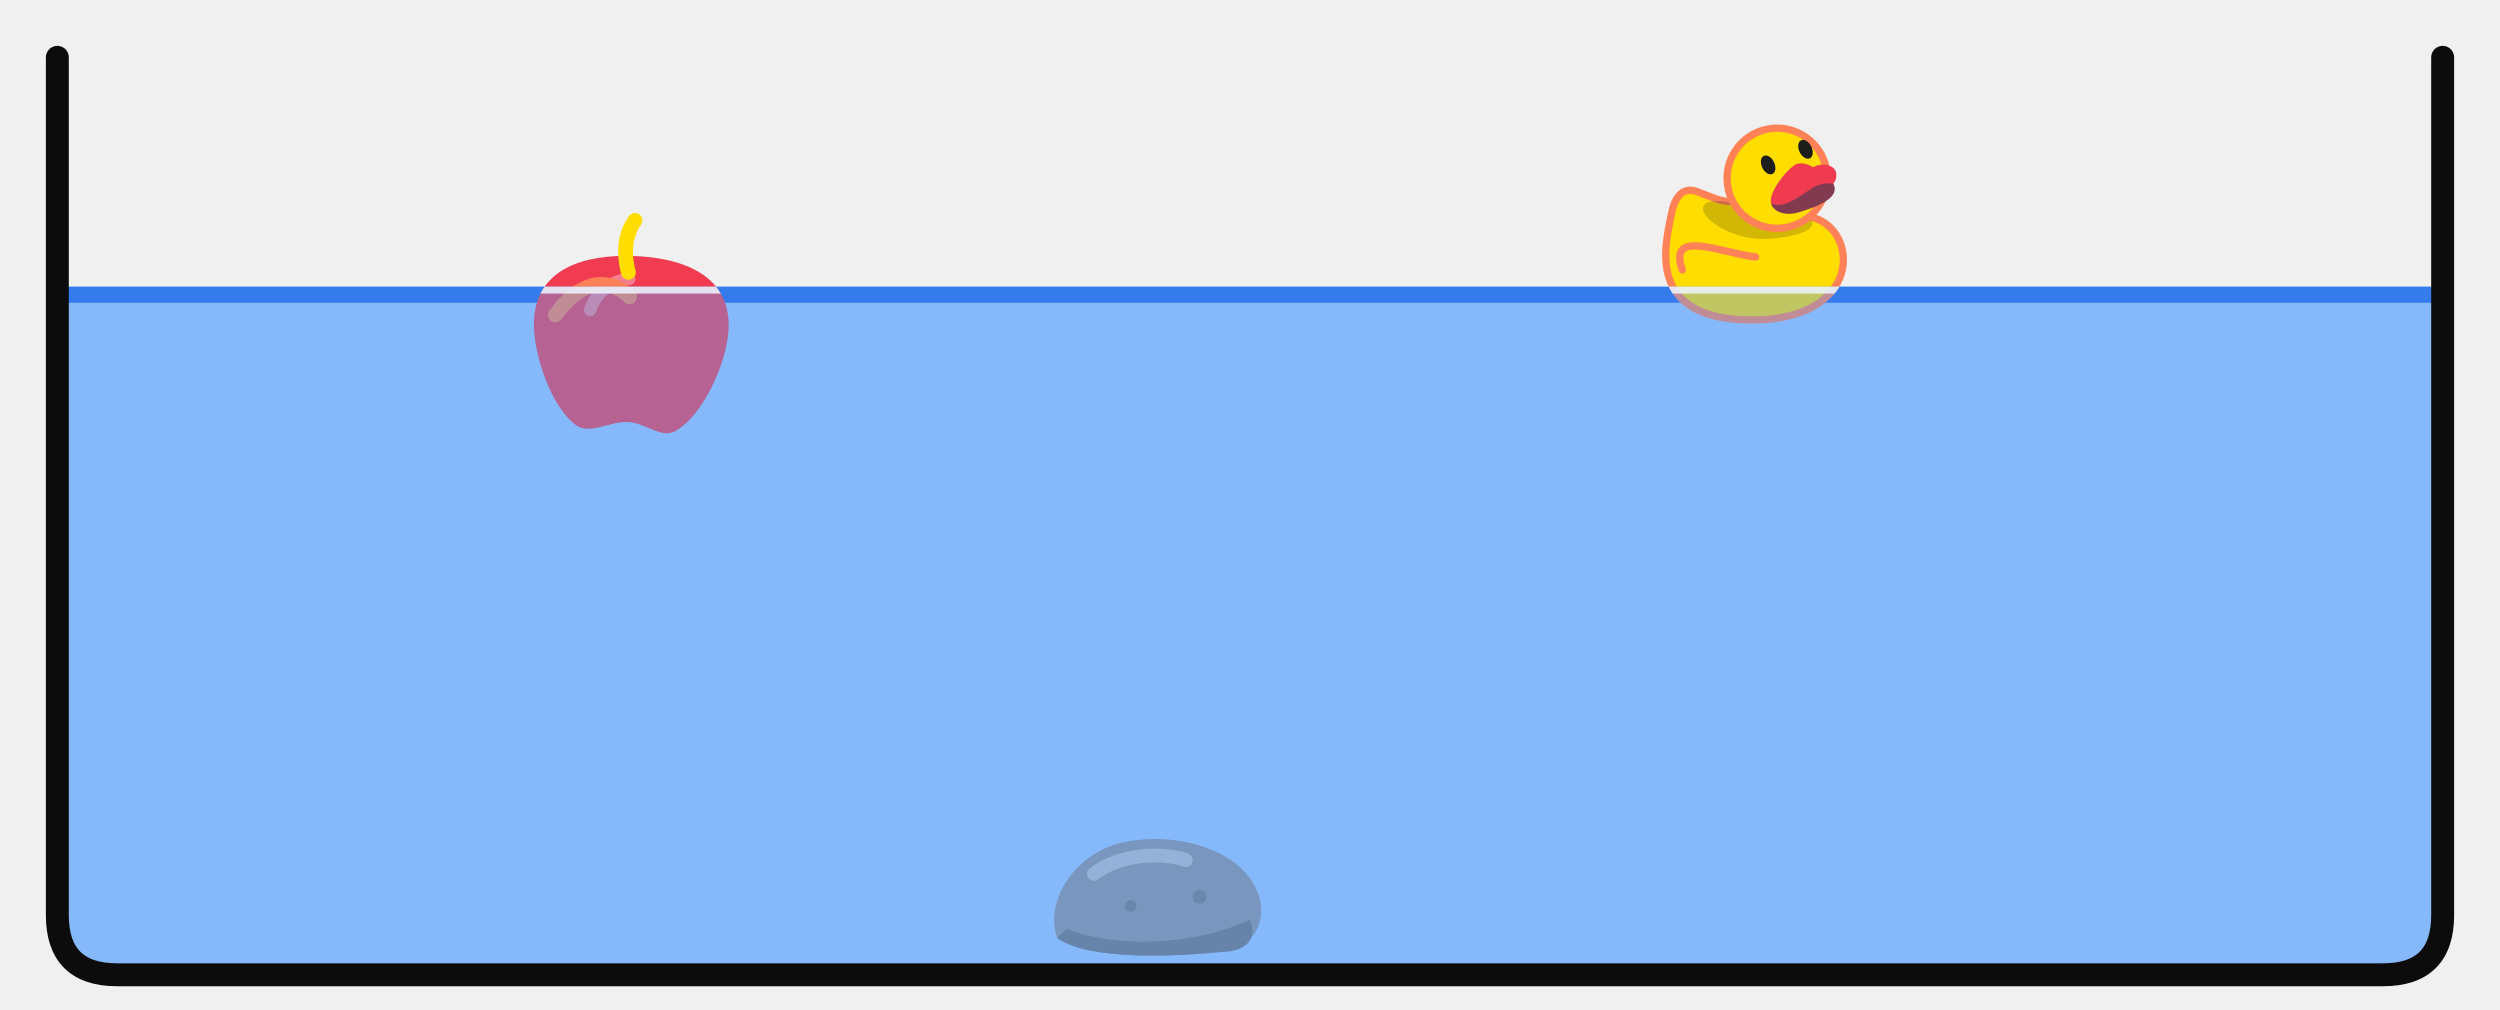
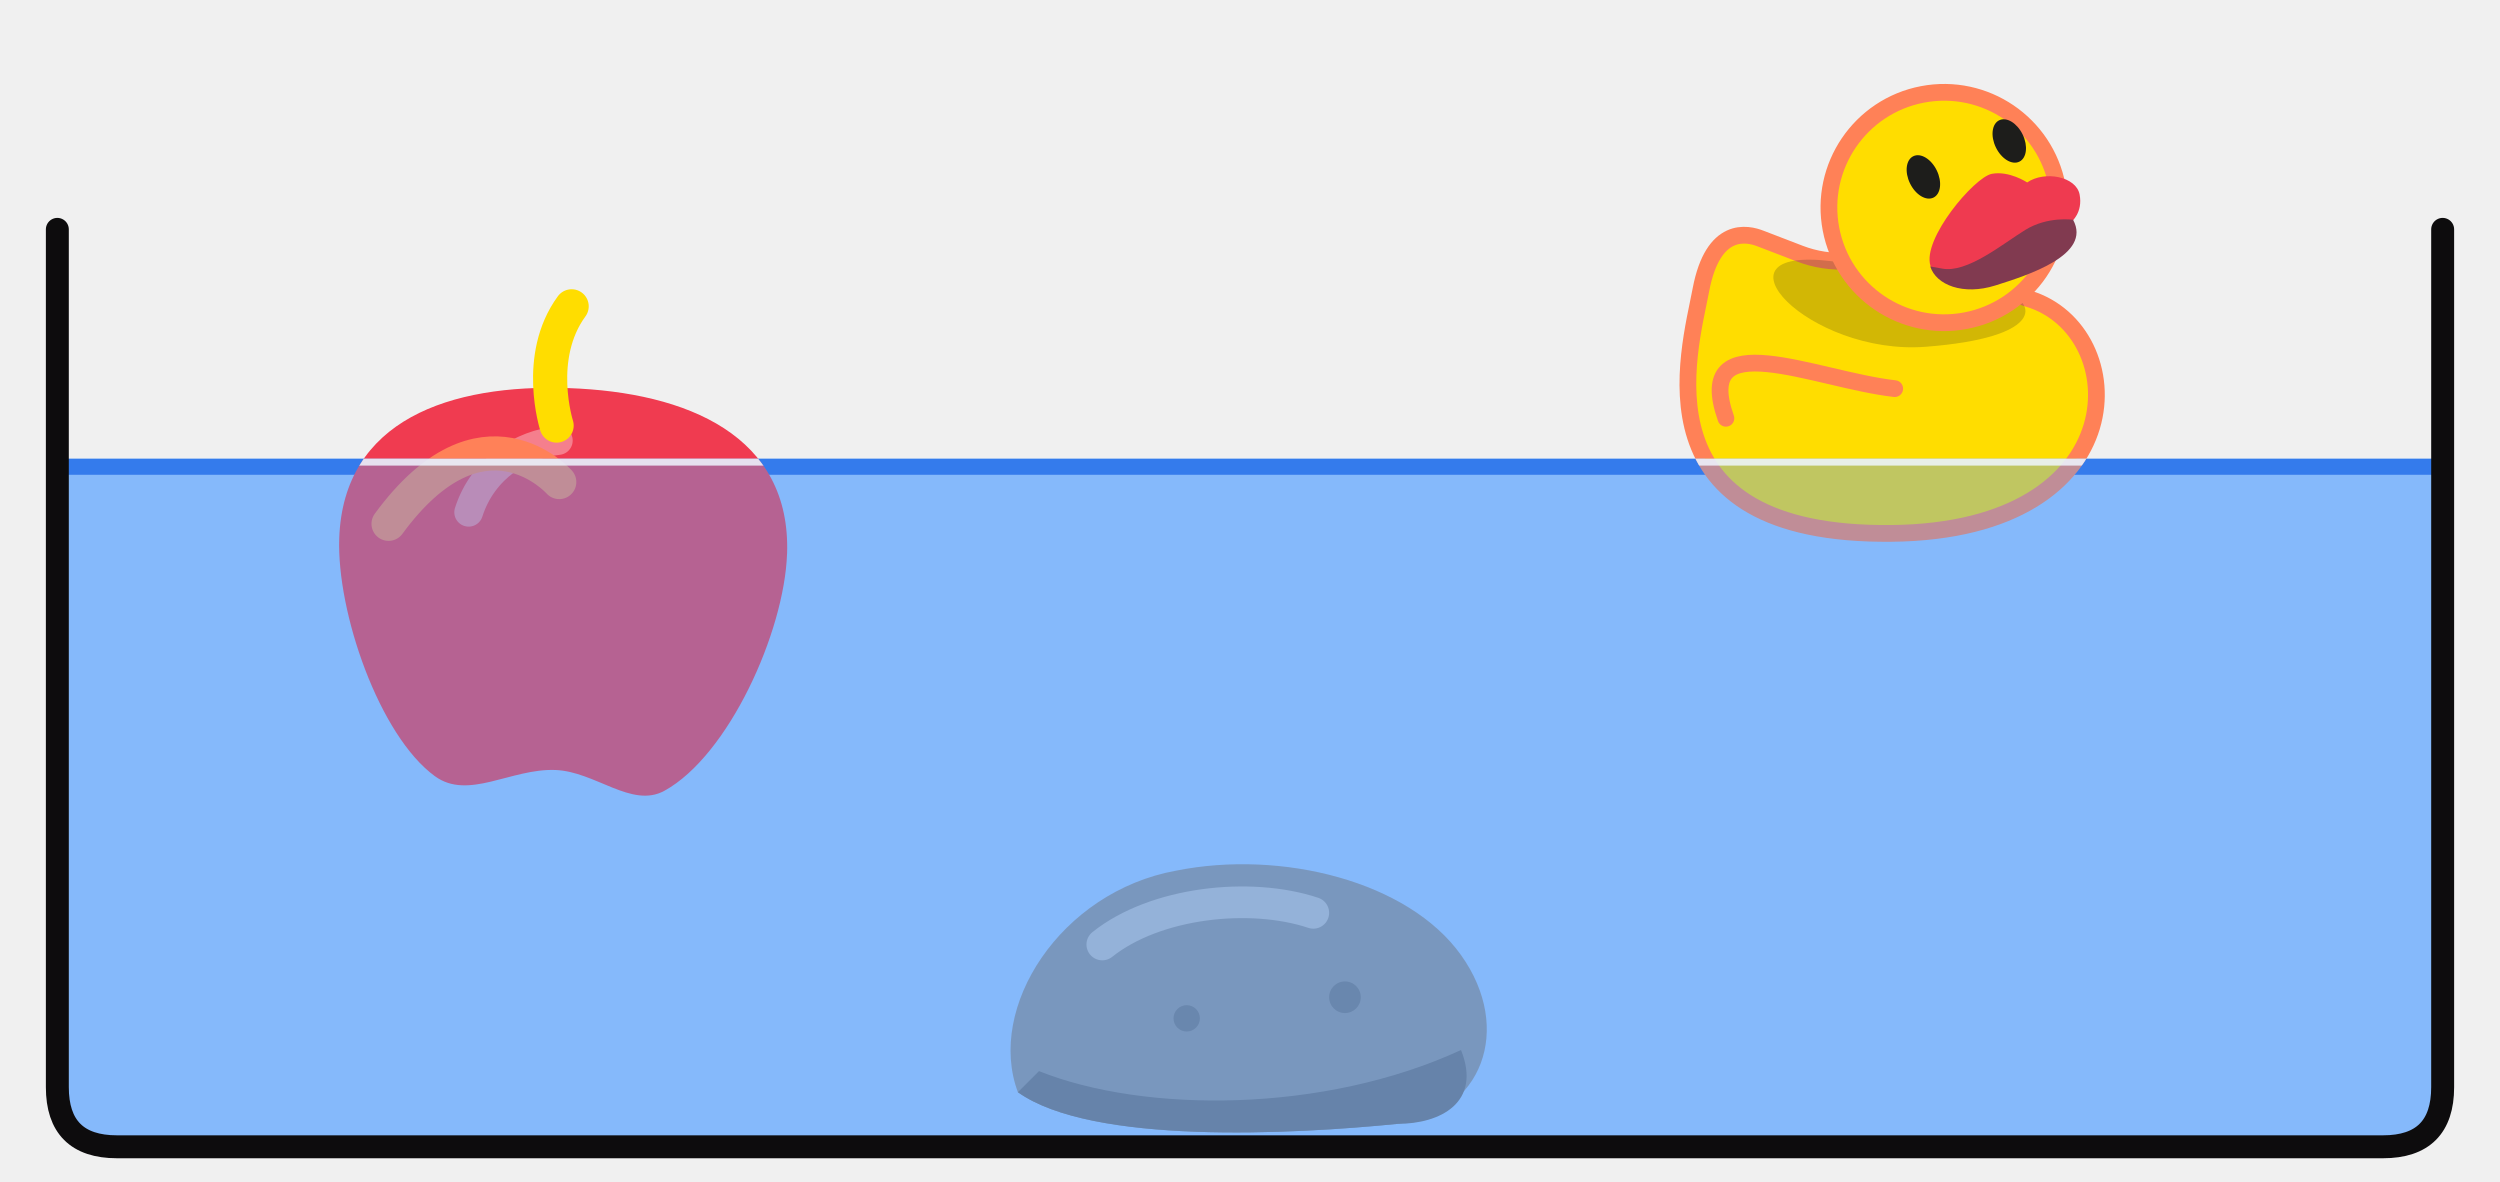
- <svg xmlns="http://www.w3.org/2000/svg" viewBox="55 265 1090 440" preserveAspectRatio="xMidYMid meet">
+ <svg xmlns="http://www.w3.org/2000/svg" viewBox="55 190 1090 515" preserveAspectRatio="xMidYMid meet">
  <defs>
    <filter id="uw-surface" color-interpolation-filters="sRGB">
      <feColorMatrix id="uwSurfaceMx" type="matrix" values="0.550 0 0 0 0.056  0 0.550 0 0 0.191  0 0 0.550 0 0.409  0 0 0 1 0" />
    </filter>
    <filter id="uw-front" color-interpolation-filters="sRGB">
      <feColorMatrix id="uwFrontMx" type="matrix" values="0.620 0 0 0 0.131  0 0.620 0 0 0.240  0 0 0.620 0 0.380  0 0 0 1 0" />
    </filter>
    <filter id="waterline" color-interpolation-filters="sRGB">
      <feFlood flood-color="#EEF6FF" />
      <feComposite in2="SourceAlpha" operator="in" />
    </filter>
    <clipPath id="ca-jablko" clipPathUnits="userSpaceOnUse">
-       <path d="M-51 -600H51V-62.18A51 0 0 0 1 -51 -62.18Z" />
+       <path d="M-106.9 -600H106.9V-143.00A106.9 0 0 0 1 -106.9 -143.00Z" />
    </clipPath>
    <clipPath id="cb-jablko" clipPathUnits="userSpaceOnUse">
-       <path d="M-51 -62.18A51 0 0 0 0 51 -62.18V600H-51Z" />
+       <path d="M-106.9 -143.00A106.9 0 0 0 0 106.9 -143.00V600H-106.9Z" />
    </clipPath>
    <clipPath id="cs-jablko" clipPathUnits="userSpaceOnUse">
-       <path d="M-51 -600H51V-62.18L-51 -62.18Z" />
+       <path d="M-106.9 -600H106.9V-143.00L-106.9 -143.00Z" />
    </clipPath>
    <clipPath id="cf-jablko" clipPathUnits="userSpaceOnUse">
-       <path d="M-51 -62.18L51 -62.18V600H-51Z" />
+       <path d="M-106.9 -143.00L106.9 -143.00V600H-106.9Z" />
    </clipPath>
    <clipPath id="cl-jablko" clipPathUnits="userSpaceOnUse">
-       <path d="M-51 -62.18A51 0 0 0 0 51 -62.18V-59.18A51 0 0 0 1 -51 -59.18Z" />
+       <path d="M-106.9 -143.00A106.9 0 0 0 0 106.9 -143.00V-140.00A106.9 0 0 0 1 -106.9 -140.00Z" />
    </clipPath>
    <clipPath id="ca-kamen" clipPathUnits="userSpaceOnUse">
-       <path d="M-55 -600H55V-290.00A55 0 0 0 1 -55 -290.00Z" />
+       <path d="M-116.1 -600H116.1V-290.00A116.1 0 0 0 1 -116.1 -290.00Z" />
    </clipPath>
    <clipPath id="cb-kamen" clipPathUnits="userSpaceOnUse">
-       <path d="M-55 -290.00A55 0 0 0 0 55 -290.00V600H-55Z" />
+       <path d="M-116.1 -290.00A116.1 0 0 0 0 116.1 -290.00V600H-116.1Z" />
    </clipPath>
    <clipPath id="cs-kamen" clipPathUnits="userSpaceOnUse">
-       <path d="M-55 -600H55V-290.00L40.00 -290.00L-55 -290.00Z" />
+       <path d="M-116.1 -600H116.1V-290.00L0.00 -290.00L-116.1 -290.00Z" />
    </clipPath>
    <clipPath id="cf-kamen" clipPathUnits="userSpaceOnUse">
-       <path d="M-55 -290.00L40.00 -290.00L55 -290.00V600H-55Z" />
+       <path d="M-116.1 -290.00L0.00 -290.00L116.1 -290.00V600H-116.1Z" />
    </clipPath>
    <clipPath id="cl-kamen" clipPathUnits="userSpaceOnUse">
-       <path d="M-55 -290.00A55 0 0 0 0 55 -290.00V-287.00A55 0 0 0 1 -55 -287.00Z" />
+       <path d="M-116.1 -290.00A116.1 0 0 0 0 116.1 -290.00V-287.00A116.1 0 0 0 1 -116.1 -287.00Z" />
    </clipPath>
    <clipPath id="ca-drevo" clipPathUnits="userSpaceOnUse">
      <path d="M-45 -600H45V1000.00A45 0 0 0 1 -45 1000.00Z" />
    </clipPath>
    <clipPath id="cb-drevo" clipPathUnits="userSpaceOnUse">
      <path d="M-45 1000.00A45 0 0 0 0 45 1000.00V600H-45Z" />
    </clipPath>
    <clipPath id="cs-drevo" clipPathUnits="userSpaceOnUse">
      <path d="M-45 -600H45V241.00L-45 241.00Z" />
    </clipPath>
    <clipPath id="cf-drevo" clipPathUnits="userSpaceOnUse">
      <path d="M-45 241.00L45 241.00V600H-45Z" />
    </clipPath>
    <clipPath id="cl-drevo" clipPathUnits="userSpaceOnUse">
      <path d="M-45 1000.00A45 0 0 0 0 45 1000.00V1003.00A45 0 0 0 1 -45 1003.00Z" />
    </clipPath>
    <clipPath id="ca-klic" clipPathUnits="userSpaceOnUse">
      <path d="M-52 -600H52V1000.00A52 0 0 0 1 -52 1000.00Z" />
    </clipPath>
    <clipPath id="cb-klic" clipPathUnits="userSpaceOnUse">
      <path d="M-52 1000.00A52 0 0 0 0 52 1000.00V600H-52Z" />
    </clipPath>
    <clipPath id="cs-klic" clipPathUnits="userSpaceOnUse">
      <path d="M-52 -600H52V241.00L-52 241.00Z" />
    </clipPath>
    <clipPath id="cf-klic" clipPathUnits="userSpaceOnUse">
      <path d="M-52 241.00L52 241.00V600H-52Z" />
    </clipPath>
    <clipPath id="cl-klic" clipPathUnits="userSpaceOnUse">
      <path d="M-52 1000.00A52 0 0 0 0 52 1000.00V1003.00A52 0 0 0 1 -52 1003.00Z" />
    </clipPath>
    <clipPath id="ca-led" clipPathUnits="userSpaceOnUse">
      <path d="M-35 -600H35V1000.00A35 0 0 0 1 -35 1000.00Z" />
    </clipPath>
    <clipPath id="cb-led" clipPathUnits="userSpaceOnUse">
      <path d="M-35 1000.00A35 0 0 0 0 35 1000.00V600H-35Z" />
    </clipPath>
    <clipPath id="cs-led" clipPathUnits="userSpaceOnUse">
      <path d="M-35 -600H35V241.00L0.00 241.00L-35 241.00Z" />
    </clipPath>
    <clipPath id="cf-led" clipPathUnits="userSpaceOnUse">
      <path d="M-35 241.00L0.00 241.00L35 241.00V600H-35Z" />
    </clipPath>
    <clipPath id="cl-led" clipPathUnits="userSpaceOnUse">
      <path d="M-35 1000.00A35 0 0 0 0 35 1000.00V1003.00A35 0 0 0 1 -35 1003.00Z" />
    </clipPath>
    <clipPath id="ca-vejce" clipPathUnits="userSpaceOnUse">
      <path d="M-41 -600H41V1000.00A41 0 0 0 1 -41 1000.00Z" />
    </clipPath>
    <clipPath id="cb-vejce" clipPathUnits="userSpaceOnUse">
      <path d="M-41 1000.00A41 0 0 0 0 41 1000.00V600H-41Z" />
    </clipPath>
    <clipPath id="cs-vejce" clipPathUnits="userSpaceOnUse">
      <path d="M-41 -600H41V241.00L-41 241.00Z" />
    </clipPath>
    <clipPath id="cf-vejce" clipPathUnits="userSpaceOnUse">
      <path d="M-41 241.00L41 241.00V600H-41Z" />
    </clipPath>
    <clipPath id="cl-vejce" clipPathUnits="userSpaceOnUse">
      <path d="M-41 1000.00A41 0 0 0 0 41 1000.00V1003.00A41 0 0 0 1 -41 1003.00Z" />
    </clipPath>
    <clipPath id="ca-korek" clipPathUnits="userSpaceOnUse">
      <path d="M-27 -600H27V1000.00A27 0 0 0 1 -27 1000.00Z" />
    </clipPath>
    <clipPath id="cb-korek" clipPathUnits="userSpaceOnUse">
      <path d="M-27 1000.00A27 0 0 0 0 27 1000.00V600H-27Z" />
    </clipPath>
    <clipPath id="cs-korek" clipPathUnits="userSpaceOnUse">
      <path d="M-27 -600H27V241.00L-27 241.00Z" />
    </clipPath>
    <clipPath id="cf-korek" clipPathUnits="userSpaceOnUse">
      <path d="M-27 241.00L27 241.00V600H-27Z" />
    </clipPath>
    <clipPath id="cl-korek" clipPathUnits="userSpaceOnUse">
      <path d="M-27 1000.00A27 0 0 0 0 27 1000.00V1003.00A27 0 0 0 1 -27 1003.00Z" />
    </clipPath>
    <clipPath id="ca-kachna" clipPathUnits="userSpaceOnUse">
-       <path d="M-49 -600H49V-16.04A49 0 0 0 1 -49 -16.04Z" />
+       <path d="M-102.3 -600H102.3V-36.15A102.3 0 0 0 1 -102.3 -36.15Z" />
    </clipPath>
    <clipPath id="cb-kachna" clipPathUnits="userSpaceOnUse">
-       <path d="M-49 -16.04A49 0 0 0 0 49 -16.04V600H-49Z" />
+       <path d="M-102.3 -36.15A102.3 0 0 0 0 102.3 -36.15V600H-102.3Z" />
    </clipPath>
    <clipPath id="cs-kachna" clipPathUnits="userSpaceOnUse">
-       <path d="M-49 -600H49V-16.04L-49 -16.04Z" />
+       <path d="M-102.3 -600H102.3V-36.15L-102.3 -36.15Z" />
    </clipPath>
    <clipPath id="cf-kachna" clipPathUnits="userSpaceOnUse">
-       <path d="M-49 -16.04L49 -16.04V600H-49Z" />
+       <path d="M-102.3 -36.15L102.3 -36.15V600H-102.3Z" />
    </clipPath>
    <clipPath id="cl-kachna" clipPathUnits="userSpaceOnUse">
-       <path d="M-49 -16.04A49 0 0 0 0 49 -16.04V-13.04A49 0 0 0 1 -49 -13.04Z" />
+       <path d="M-102.3 -36.15A102.3 0 0 0 0 102.3 -36.15V-33.15A102.3 0 0 0 1 -102.3 -33.15Z" />
    </clipPath>
    <clipPath id="ca-neznamy" clipPathUnits="userSpaceOnUse">
      <path d="M-41.335 -600H41.335V1000.00A41.335 0 0 0 1 -41.335 1000.00Z" />
    </clipPath>
    <clipPath id="cb-neznamy" clipPathUnits="userSpaceOnUse">
      <path d="M-41.335 1000.00A41.335 0 0 0 0 41.335 1000.00V600H-41.335Z" />
    </clipPath>
    <clipPath id="cs-neznamy" clipPathUnits="userSpaceOnUse">
      <path d="M-41.335 -600H41.335V241.00L-41.335 241.00Z" />
    </clipPath>
    <clipPath id="cf-neznamy" clipPathUnits="userSpaceOnUse">
      <path d="M-41.335 241.00L41.335 241.00V600H-41.335Z" />
    </clipPath>
    <clipPath id="cl-neznamy" clipPathUnits="userSpaceOnUse">
      <path d="M-41.335 1000.00A41.335 0 0 0 0 41.335 1000.00V1003.00A41.335 0 0 0 1 -41.335 1003.00Z" />
    </clipPath>
    <clipPath id="cardClip">
-       <rect x="55" y="265" width="1090" height="440" />
+       <rect x="55" y="190" width="1090" height="515" />
    </clipPath>
  </defs>
  <g clip-path="url(#cardClip)">
    <g>
      <path d="M80 390H1120V664Q1120 690 1094 690H106Q80 690 80 664Z" class="liq-volume" fill="#58A1FF" fill-opacity="0.7" />
      <rect x="80" y="390" width="1040" height="7" class="liq-surface" fill="#206CE8" fill-opacity="0.8" />
      <path class="liq-edge" d="" fill="none" stroke="#163C78" />
-       <g id="densityLabel" font-size="26" fill="#334155" text-anchor="middle">
-         <line x1="731.024" x2="761.024" y1="260" y2="260" stroke="#334155" stroke-width="1.6" />
-       </g>
    </g>
    <g />
    <g>
-       <g class="item" data-id="jablko" transform="translate(330.00 452.18)">
+       <g class="item" data-id="jablko" transform="translate(300.00 533.00)">
        <rect fill="transparent" x="-51" y="-106" width="102" height="112" />
        <g clip-path="url(#ca-jablko)">
-           <g transform="scale(0.34) translate(-162 -893)">
-             <path d="M287.513 763.265C285.959 806.925 254.846 875.634 219.161 895.266C200.876 905.333 180.631 884.469 158.241 883.681C133.472 882.803 109.802 900.73 91.18 887.146C60.13 864.524 36.367 795.671 37.844 754.415C40.186 688.365 99.765 668.432 165.815 670.774C231.866 673.116 289.874 697.221 287.532 763.271L287.513 763.265Z" fill="#F03B50" />
-             <path d="M110 740C118 715 140 702 160 700" stroke="#ffffff" stroke-opacity="0.35" stroke-width="16" stroke-linecap="round" fill="none" />
-             <path d="M159.037 691.648C159.037 691.648 146.76 653.386 167.418 625.172" stroke="#FFDD00" stroke-width="19.048" stroke-miterlimit="10" stroke-linecap="round" fill="none" />
-             <path d="M160.502 723.142C160.502 723.142 117.807 674.819 65.345 746.423" stroke="#FF8158" stroke-width="19.048" stroke-miterlimit="10" stroke-linecap="round" fill="none" />
-           </g>
-         </g>
-         <g clip-path="url(#cb-jablko)">
-           <g clip-path="url(#cs-jablko)" filter="url(#uw-surface)">
+           <g transform="scale(2.3)">
            <g transform="scale(0.34) translate(-162 -893)">
              <path d="M287.513 763.265C285.959 806.925 254.846 875.634 219.161 895.266C200.876 905.333 180.631 884.469 158.241 883.681C133.472 882.803 109.802 900.73 91.18 887.146C60.13 864.524 36.367 795.671 37.844 754.415C40.186 688.365 99.765 668.432 165.815 670.774C231.866 673.116 289.874 697.221 287.532 763.271L287.513 763.265Z" fill="#F03B50" />
              <path d="M110 740C118 715 140 702 160 700" stroke="#ffffff" stroke-opacity="0.35" stroke-width="16" stroke-linecap="round" fill="none" />
              <path d="M159.037 691.648C159.037 691.648 146.76 653.386 167.418 625.172" stroke="#FFDD00" stroke-width="19.048" stroke-miterlimit="10" stroke-linecap="round" fill="none" />
              <path d="M160.502 723.142C160.502 723.142 117.807 674.819 65.345 746.423" stroke="#FF8158" stroke-width="19.048" stroke-miterlimit="10" stroke-linecap="round" fill="none" />
            </g>
          </g>
+         </g>
+         <g clip-path="url(#cb-jablko)">
+           <g clip-path="url(#cs-jablko)" filter="url(#uw-surface)">
+             <g transform="scale(2.3)">
+               <g transform="scale(0.34) translate(-162 -893)">
+                 <path d="M287.513 763.265C285.959 806.925 254.846 875.634 219.161 895.266C200.876 905.333 180.631 884.469 158.241 883.681C133.472 882.803 109.802 900.73 91.18 887.146C60.13 864.524 36.367 795.671 37.844 754.415C40.186 688.365 99.765 668.432 165.815 670.774C231.866 673.116 289.874 697.221 287.532 763.271L287.513 763.265Z" fill="#F03B50" />
+                 <path d="M110 740C118 715 140 702 160 700" stroke="#ffffff" stroke-opacity="0.35" stroke-width="16" stroke-linecap="round" fill="none" />
+                 <path d="M159.037 691.648C159.037 691.648 146.76 653.386 167.418 625.172" stroke="#FFDD00" stroke-width="19.048" stroke-miterlimit="10" stroke-linecap="round" fill="none" />
+                 <path d="M160.502 723.142C160.502 723.142 117.807 674.819 65.345 746.423" stroke="#FF8158" stroke-width="19.048" stroke-miterlimit="10" stroke-linecap="round" fill="none" />
+               </g>
+             </g>
+           </g>
          <g clip-path="url(#cf-jablko)" filter="url(#uw-front)">
+             <g transform="scale(2.3)">
+               <g transform="scale(0.34) translate(-162 -893)">
+                 <path d="M287.513 763.265C285.959 806.925 254.846 875.634 219.161 895.266C200.876 905.333 180.631 884.469 158.241 883.681C133.472 882.803 109.802 900.73 91.18 887.146C60.13 864.524 36.367 795.671 37.844 754.415C40.186 688.365 99.765 668.432 165.815 670.774C231.866 673.116 289.874 697.221 287.532 763.271L287.513 763.265Z" fill="#F03B50" />
+                 <path d="M110 740C118 715 140 702 160 700" stroke="#ffffff" stroke-opacity="0.35" stroke-width="16" stroke-linecap="round" fill="none" />
+                 <path d="M159.037 691.648C159.037 691.648 146.76 653.386 167.418 625.172" stroke="#FFDD00" stroke-width="19.048" stroke-miterlimit="10" stroke-linecap="round" fill="none" />
+                 <path d="M160.502 723.142C160.502 723.142 117.807 674.819 65.345 746.423" stroke="#FF8158" stroke-width="19.048" stroke-miterlimit="10" stroke-linecap="round" fill="none" />
+               </g>
+             </g>
+           </g>
+         </g>
+         <g clip-path="url(#cl-jablko)" filter="url(#waterline)" opacity="0.85">
+           <g transform="scale(2.3)">
            <g transform="scale(0.34) translate(-162 -893)">
              <path d="M287.513 763.265C285.959 806.925 254.846 875.634 219.161 895.266C200.876 905.333 180.631 884.469 158.241 883.681C133.472 882.803 109.802 900.73 91.18 887.146C60.13 864.524 36.367 795.671 37.844 754.415C40.186 688.365 99.765 668.432 165.815 670.774C231.866 673.116 289.874 697.221 287.532 763.271L287.513 763.265Z" fill="#F03B50" />
              <path d="M110 740C118 715 140 702 160 700" stroke="#ffffff" stroke-opacity="0.35" stroke-width="16" stroke-linecap="round" fill="none" />
              <path d="M159.037 691.648C159.037 691.648 146.76 653.386 167.418 625.172" stroke="#FFDD00" stroke-width="19.048" stroke-miterlimit="10" stroke-linecap="round" fill="none" />
              <path d="M160.502 723.142C160.502 723.142 117.807 674.819 65.345 746.423" stroke="#FF8158" stroke-width="19.048" stroke-miterlimit="10" stroke-linecap="round" fill="none" />
            </g>
          </g>
        </g>
-         <g clip-path="url(#cl-jablko)" filter="url(#waterline)" opacity="0.85">
-           <g transform="scale(0.34) translate(-162 -893)">
-             <path d="M287.513 763.265C285.959 806.925 254.846 875.634 219.161 895.266C200.876 905.333 180.631 884.469 158.241 883.681C133.472 882.803 109.802 900.73 91.18 887.146C60.13 864.524 36.367 795.671 37.844 754.415C40.186 688.365 99.765 668.432 165.815 670.774C231.866 673.116 289.874 697.221 287.532 763.271L287.513 763.265Z" fill="#F03B50" />
-             <path d="M110 740C118 715 140 702 160 700" stroke="#ffffff" stroke-opacity="0.35" stroke-width="16" stroke-linecap="round" fill="none" />
-             <path d="M159.037 691.648C159.037 691.648 146.76 653.386 167.418 625.172" stroke="#FFDD00" stroke-width="19.048" stroke-miterlimit="10" stroke-linecap="round" fill="none" />
-             <path d="M160.502 723.142C160.502 723.142 117.807 674.819 65.345 746.423" stroke="#FF8158" stroke-width="19.048" stroke-miterlimit="10" stroke-linecap="round" fill="none" />
-           </g>
-         </g>
      </g>
-       <g class="item" data-id="kamen" transform="translate(560.00 680.00)">
+       <g class="item" data-id="kamen" transform="translate(600.00 680.00)">
        <rect fill="transparent" x="-55" y="-80" width="110" height="86" />
        <g clip-path="url(#ca-kamen)">
-           <path d="M-44 -6C-50 -22 -36 -44 -14 -48C6 -52 30 -46 40 -32C50 -18 44 -2 28 0C8 2 -30 4 -44 -6Z" fill="#8E9196" />
-           <path d="M-40 -10C-20 -2 14 -2 40 -14C44 -4 36 0 28 0C8 2 -30 4 -44 -6Z" fill="#6E7176" />
-           <path d="M-28 -34C-18 -42 0 -44 12 -40" stroke="#B9BCC1" stroke-width="6" stroke-linecap="round" fill="none" />
-           <circle cx="18" cy="-24" r="3" fill="#74777C" />
-           <circle cx="-12" cy="-20" r="2.5" fill="#74777C" />
-         </g>
-         <g clip-path="url(#cb-kamen)">
-           <g clip-path="url(#cs-kamen)" filter="url(#uw-surface)">
+           <g transform="scale(2.3)">
            <path d="M-44 -6C-50 -22 -36 -44 -14 -48C6 -52 30 -46 40 -32C50 -18 44 -2 28 0C8 2 -30 4 -44 -6Z" fill="#8E9196" />
            <path d="M-40 -10C-20 -2 14 -2 40 -14C44 -4 36 0 28 0C8 2 -30 4 -44 -6Z" fill="#6E7176" />
            <path d="M-28 -34C-18 -42 0 -44 12 -40" stroke="#B9BCC1" stroke-width="6" stroke-linecap="round" fill="none" />
            <circle cx="18" cy="-24" r="3" fill="#74777C" />
            <circle cx="-12" cy="-20" r="2.5" fill="#74777C" />
          </g>
+         </g>
+         <g clip-path="url(#cb-kamen)">
+           <g clip-path="url(#cs-kamen)" filter="url(#uw-surface)">
+             <g transform="scale(2.3)">
+               <path d="M-44 -6C-50 -22 -36 -44 -14 -48C6 -52 30 -46 40 -32C50 -18 44 -2 28 0C8 2 -30 4 -44 -6Z" fill="#8E9196" />
+               <path d="M-40 -10C-20 -2 14 -2 40 -14C44 -4 36 0 28 0C8 2 -30 4 -44 -6Z" fill="#6E7176" />
+               <path d="M-28 -34C-18 -42 0 -44 12 -40" stroke="#B9BCC1" stroke-width="6" stroke-linecap="round" fill="none" />
+               <circle cx="18" cy="-24" r="3" fill="#74777C" />
+               <circle cx="-12" cy="-20" r="2.5" fill="#74777C" />
+             </g>
+           </g>
          <g clip-path="url(#cf-kamen)" filter="url(#uw-front)">
+             <g transform="scale(2.3)">
+               <path d="M-44 -6C-50 -22 -36 -44 -14 -48C6 -52 30 -46 40 -32C50 -18 44 -2 28 0C8 2 -30 4 -44 -6Z" fill="#8E9196" />
+               <path d="M-40 -10C-20 -2 14 -2 40 -14C44 -4 36 0 28 0C8 2 -30 4 -44 -6Z" fill="#6E7176" />
+               <path d="M-28 -34C-18 -42 0 -44 12 -40" stroke="#B9BCC1" stroke-width="6" stroke-linecap="round" fill="none" />
+               <circle cx="18" cy="-24" r="3" fill="#74777C" />
+               <circle cx="-12" cy="-20" r="2.5" fill="#74777C" />
+             </g>
+           </g>
+         </g>
+         <g clip-path="url(#cl-kamen)" filter="url(#waterline)" opacity="0.85">
+           <g transform="scale(2.3)">
            <path d="M-44 -6C-50 -22 -36 -44 -14 -48C6 -52 30 -46 40 -32C50 -18 44 -2 28 0C8 2 -30 4 -44 -6Z" fill="#8E9196" />
            <path d="M-40 -10C-20 -2 14 -2 40 -14C44 -4 36 0 28 0C8 2 -30 4 -44 -6Z" fill="#6E7176" />
            <path d="M-28 -34C-18 -42 0 -44 12 -40" stroke="#B9BCC1" stroke-width="6" stroke-linecap="round" fill="none" />
            <circle cx="18" cy="-24" r="3" fill="#74777C" />
            <circle cx="-12" cy="-20" r="2.5" fill="#74777C" />
          </g>
        </g>
-         <g clip-path="url(#cl-kamen)" filter="url(#waterline)" opacity="0.85">
-           <path d="M-44 -6C-50 -22 -36 -44 -14 -48C6 -52 30 -46 40 -32C50 -18 44 -2 28 0C8 2 -30 4 -44 -6Z" fill="#8E9196" />
-           <path d="M-40 -10C-20 -2 14 -2 40 -14C44 -4 36 0 28 0C8 2 -30 4 -44 -6Z" fill="#6E7176" />
-           <path d="M-28 -34C-18 -42 0 -44 12 -40" stroke="#B9BCC1" stroke-width="6" stroke-linecap="round" fill="none" />
-           <circle cx="18" cy="-24" r="3" fill="#74777C" />
-           <circle cx="-12" cy="-20" r="2.5" fill="#74777C" />
-         </g>
      </g>
-       <g class="item" data-id="kachna" transform="translate(820.00 406.04)">
+       <g class="item" data-id="kachna" transform="translate(880.00 426.15)">
        <rect fill="transparent" x="-49" y="-110" width="98" height="116" />
        <g clip-path="url(#ca-kachna)">
-           <g transform="scale(0.18) translate(-224 -482)">
-             <path d="M85.943 163.046C71.192 157.059 35.323 149.502 22.555 216.787C9.791 284.069 -47.18 476.344 223.659 473.33C483.432 470.439 477.166 258.967 367.521 226.152C323.272 212.911 322.295 177.219 322.295 177.219L177.66 186.478C160.306 187.59 142.921 184.936 126.69 178.702L85.943 163.046Z" fill="#FFDD00" stroke="#FF8157" stroke-width="17.65" stroke-miterlimit="10" />
-             <path d="M226.638 320.879C142.55 311.344 12.946 250.173 48.867 352.091" fill="#FFDD00" stroke="#FF8157" stroke-width="17.65" stroke-miterlimit="10" stroke-linecap="round" />
-             <path opacity="0.2" d="M351.257 223.706C372.444 231.814 382.946 267.213 259.463 276.772C135.976 286.328 26.91 170.628 159.003 186.549C291.092 202.466 351.257 223.706 351.257 223.706Z" fill="#1D1D1B" />
-             <path d="M397.81 107.389C410.381 173.188 367.223 236.717 301.424 249.284C235.624 261.851 172.095 218.7 159.528 152.901C146.958 87.098 190.112 23.569 255.915 11.002C321.711 -1.565 385.24 41.586 397.81 107.389Z" fill="#FFDD00" stroke="#FF8157" stroke-width="17.65" stroke-miterlimit="10" />
-             <path d="M412.781 145.163C412.781 145.163 425.002 135.441 421.37 116.422C417.737 97.402 384.495 91.076 366.146 103.731C366.146 103.731 347.201 91.161 328.863 94.663C310.517 98.168 255.364 163.258 264.278 191.48C273.187 219.699 390.278 167.413 390.278 167.413L412.781 145.163Z" fill="#EF3A50" />
-             <path d="M264.07 192.224C270.276 211.809 298.795 222.904 332.658 212.215C366.521 201.522 434.59 180.074 414.498 143.076C414.498 143.076 388.016 138.981 364.089 153.762C340.159 168.542 302.794 199.613 276.461 194.434L264.07 192.224Z" fill="#813A50" />
-             <path d="M361.363 53.206C367.219 65.243 365.666 78.067 357.893 81.848C350.117 85.632 339.068 78.939 333.211 66.902C327.355 54.865 328.912 42.04 336.685 38.26C344.458 34.475 355.51 41.168 361.363 53.206Z" fill="#1D1D1B" />
-             <path d="M270.915 91.047C276.772 103.085 275.218 115.909 267.445 119.693C259.665 123.474 248.62 116.781 242.76 104.744C236.904 92.707 238.46 79.882 246.237 76.102C254.01 72.317 265.059 79.01 270.915 91.047Z" fill="#1D1D1B" />
-           </g>
-         </g>
-         <g clip-path="url(#cb-kachna)">
-           <g clip-path="url(#cs-kachna)" filter="url(#uw-surface)">
+           <g transform="scale(2.3)">
            <g transform="scale(0.18) translate(-224 -482)">
              <path d="M85.943 163.046C71.192 157.059 35.323 149.502 22.555 216.787C9.791 284.069 -47.18 476.344 223.659 473.33C483.432 470.439 477.166 258.967 367.521 226.152C323.272 212.911 322.295 177.219 322.295 177.219L177.66 186.478C160.306 187.59 142.921 184.936 126.69 178.702L85.943 163.046Z" fill="#FFDD00" stroke="#FF8157" stroke-width="17.65" stroke-miterlimit="10" />
              <path d="M226.638 320.879C142.55 311.344 12.946 250.173 48.867 352.091" fill="#FFDD00" stroke="#FF8157" stroke-width="17.65" stroke-miterlimit="10" stroke-linecap="round" />
              <path opacity="0.2" d="M351.257 223.706C372.444 231.814 382.946 267.213 259.463 276.772C135.976 286.328 26.91 170.628 159.003 186.549C291.092 202.466 351.257 223.706 351.257 223.706Z" fill="#1D1D1B" />
              <path d="M397.81 107.389C410.381 173.188 367.223 236.717 301.424 249.284C235.624 261.851 172.095 218.7 159.528 152.901C146.958 87.098 190.112 23.569 255.915 11.002C321.711 -1.565 385.24 41.586 397.81 107.389Z" fill="#FFDD00" stroke="#FF8157" stroke-width="17.65" stroke-miterlimit="10" />
              <path d="M412.781 145.163C412.781 145.163 425.002 135.441 421.37 116.422C417.737 97.402 384.495 91.076 366.146 103.731C366.146 103.731 347.201 91.161 328.863 94.663C310.517 98.168 255.364 163.258 264.278 191.48C273.187 219.699 390.278 167.413 390.278 167.413L412.781 145.163Z" fill="#EF3A50" />
              <path d="M264.07 192.224C270.276 211.809 298.795 222.904 332.658 212.215C366.521 201.522 434.59 180.074 414.498 143.076C414.498 143.076 388.016 138.981 364.089 153.762C340.159 168.542 302.794 199.613 276.461 194.434L264.07 192.224Z" fill="#813A50" />
              <path d="M361.363 53.206C367.219 65.243 365.666 78.067 357.893 81.848C350.117 85.632 339.068 78.939 333.211 66.902C327.355 54.865 328.912 42.04 336.685 38.26C344.458 34.475 355.51 41.168 361.363 53.206Z" fill="#1D1D1B" />
              <path d="M270.915 91.047C276.772 103.085 275.218 115.909 267.445 119.693C259.665 123.474 248.62 116.781 242.76 104.744C236.904 92.707 238.46 79.882 246.237 76.102C254.01 72.317 265.059 79.01 270.915 91.047Z" fill="#1D1D1B" />
            </g>
          </g>
+         </g>
+         <g clip-path="url(#cb-kachna)">
+           <g clip-path="url(#cs-kachna)" filter="url(#uw-surface)">
+             <g transform="scale(2.3)">
+               <g transform="scale(0.18) translate(-224 -482)">
+                 <path d="M85.943 163.046C71.192 157.059 35.323 149.502 22.555 216.787C9.791 284.069 -47.18 476.344 223.659 473.33C483.432 470.439 477.166 258.967 367.521 226.152C323.272 212.911 322.295 177.219 322.295 177.219L177.66 186.478C160.306 187.59 142.921 184.936 126.69 178.702L85.943 163.046Z" fill="#FFDD00" stroke="#FF8157" stroke-width="17.65" stroke-miterlimit="10" />
+                 <path d="M226.638 320.879C142.55 311.344 12.946 250.173 48.867 352.091" fill="#FFDD00" stroke="#FF8157" stroke-width="17.65" stroke-miterlimit="10" stroke-linecap="round" />
+                 <path opacity="0.2" d="M351.257 223.706C372.444 231.814 382.946 267.213 259.463 276.772C135.976 286.328 26.91 170.628 159.003 186.549C291.092 202.466 351.257 223.706 351.257 223.706Z" fill="#1D1D1B" />
+                 <path d="M397.81 107.389C410.381 173.188 367.223 236.717 301.424 249.284C235.624 261.851 172.095 218.7 159.528 152.901C146.958 87.098 190.112 23.569 255.915 11.002C321.711 -1.565 385.24 41.586 397.81 107.389Z" fill="#FFDD00" stroke="#FF8157" stroke-width="17.65" stroke-miterlimit="10" />
+                 <path d="M412.781 145.163C412.781 145.163 425.002 135.441 421.37 116.422C417.737 97.402 384.495 91.076 366.146 103.731C366.146 103.731 347.201 91.161 328.863 94.663C310.517 98.168 255.364 163.258 264.278 191.48C273.187 219.699 390.278 167.413 390.278 167.413L412.781 145.163Z" fill="#EF3A50" />
+                 <path d="M264.07 192.224C270.276 211.809 298.795 222.904 332.658 212.215C366.521 201.522 434.59 180.074 414.498 143.076C414.498 143.076 388.016 138.981 364.089 153.762C340.159 168.542 302.794 199.613 276.461 194.434L264.07 192.224Z" fill="#813A50" />
+                 <path d="M361.363 53.206C367.219 65.243 365.666 78.067 357.893 81.848C350.117 85.632 339.068 78.939 333.211 66.902C327.355 54.865 328.912 42.04 336.685 38.26C344.458 34.475 355.51 41.168 361.363 53.206Z" fill="#1D1D1B" />
+                 <path d="M270.915 91.047C276.772 103.085 275.218 115.909 267.445 119.693C259.665 123.474 248.62 116.781 242.76 104.744C236.904 92.707 238.46 79.882 246.237 76.102C254.01 72.317 265.059 79.01 270.915 91.047Z" fill="#1D1D1B" />
+               </g>
+             </g>
+           </g>
          <g clip-path="url(#cf-kachna)" filter="url(#uw-front)">
+             <g transform="scale(2.3)">
+               <g transform="scale(0.18) translate(-224 -482)">
+                 <path d="M85.943 163.046C71.192 157.059 35.323 149.502 22.555 216.787C9.791 284.069 -47.18 476.344 223.659 473.33C483.432 470.439 477.166 258.967 367.521 226.152C323.272 212.911 322.295 177.219 322.295 177.219L177.66 186.478C160.306 187.59 142.921 184.936 126.69 178.702L85.943 163.046Z" fill="#FFDD00" stroke="#FF8157" stroke-width="17.65" stroke-miterlimit="10" />
+                 <path d="M226.638 320.879C142.55 311.344 12.946 250.173 48.867 352.091" fill="#FFDD00" stroke="#FF8157" stroke-width="17.65" stroke-miterlimit="10" stroke-linecap="round" />
+                 <path opacity="0.2" d="M351.257 223.706C372.444 231.814 382.946 267.213 259.463 276.772C135.976 286.328 26.91 170.628 159.003 186.549C291.092 202.466 351.257 223.706 351.257 223.706Z" fill="#1D1D1B" />
+                 <path d="M397.81 107.389C410.381 173.188 367.223 236.717 301.424 249.284C235.624 261.851 172.095 218.7 159.528 152.901C146.958 87.098 190.112 23.569 255.915 11.002C321.711 -1.565 385.24 41.586 397.81 107.389Z" fill="#FFDD00" stroke="#FF8157" stroke-width="17.65" stroke-miterlimit="10" />
+                 <path d="M412.781 145.163C412.781 145.163 425.002 135.441 421.37 116.422C417.737 97.402 384.495 91.076 366.146 103.731C366.146 103.731 347.201 91.161 328.863 94.663C310.517 98.168 255.364 163.258 264.278 191.48C273.187 219.699 390.278 167.413 390.278 167.413L412.781 145.163Z" fill="#EF3A50" />
+                 <path d="M264.07 192.224C270.276 211.809 298.795 222.904 332.658 212.215C366.521 201.522 434.59 180.074 414.498 143.076C414.498 143.076 388.016 138.981 364.089 153.762C340.159 168.542 302.794 199.613 276.461 194.434L264.07 192.224Z" fill="#813A50" />
+                 <path d="M361.363 53.206C367.219 65.243 365.666 78.067 357.893 81.848C350.117 85.632 339.068 78.939 333.211 66.902C327.355 54.865 328.912 42.04 336.685 38.26C344.458 34.475 355.51 41.168 361.363 53.206Z" fill="#1D1D1B" />
+                 <path d="M270.915 91.047C276.772 103.085 275.218 115.909 267.445 119.693C259.665 123.474 248.62 116.781 242.76 104.744C236.904 92.707 238.46 79.882 246.237 76.102C254.01 72.317 265.059 79.01 270.915 91.047Z" fill="#1D1D1B" />
+               </g>
+             </g>
+           </g>
+         </g>
+         <g clip-path="url(#cl-kachna)" filter="url(#waterline)" opacity="0.85">
+           <g transform="scale(2.3)">
            <g transform="scale(0.18) translate(-224 -482)">
              <path d="M85.943 163.046C71.192 157.059 35.323 149.502 22.555 216.787C9.791 284.069 -47.18 476.344 223.659 473.33C483.432 470.439 477.166 258.967 367.521 226.152C323.272 212.911 322.295 177.219 322.295 177.219L177.66 186.478C160.306 187.59 142.921 184.936 126.69 178.702L85.943 163.046Z" fill="#FFDD00" stroke="#FF8157" stroke-width="17.65" stroke-miterlimit="10" />
              <path d="M226.638 320.879C142.55 311.344 12.946 250.173 48.867 352.091" fill="#FFDD00" stroke="#FF8157" stroke-width="17.65" stroke-miterlimit="10" stroke-linecap="round" />
              <path opacity="0.2" d="M351.257 223.706C372.444 231.814 382.946 267.213 259.463 276.772C135.976 286.328 26.91 170.628 159.003 186.549C291.092 202.466 351.257 223.706 351.257 223.706Z" fill="#1D1D1B" />
              <path d="M397.81 107.389C410.381 173.188 367.223 236.717 301.424 249.284C235.624 261.851 172.095 218.7 159.528 152.901C146.958 87.098 190.112 23.569 255.915 11.002C321.711 -1.565 385.24 41.586 397.81 107.389Z" fill="#FFDD00" stroke="#FF8157" stroke-width="17.65" stroke-miterlimit="10" />
              <path d="M412.781 145.163C412.781 145.163 425.002 135.441 421.37 116.422C417.737 97.402 384.495 91.076 366.146 103.731C366.146 103.731 347.201 91.161 328.863 94.663C310.517 98.168 255.364 163.258 264.278 191.48C273.187 219.699 390.278 167.413 390.278 167.413L412.781 145.163Z" fill="#EF3A50" />
              <path d="M264.07 192.224C270.276 211.809 298.795 222.904 332.658 212.215C366.521 201.522 434.59 180.074 414.498 143.076C414.498 143.076 388.016 138.981 364.089 153.762C340.159 168.542 302.794 199.613 276.461 194.434L264.07 192.224Z" fill="#813A50" />
              <path d="M361.363 53.206C367.219 65.243 365.666 78.067 357.893 81.848C350.117 85.632 339.068 78.939 333.211 66.902C327.355 54.865 328.912 42.04 336.685 38.26C344.458 34.475 355.51 41.168 361.363 53.206Z" fill="#1D1D1B" />
              <path d="M270.915 91.047C276.772 103.085 275.218 115.909 267.445 119.693C259.665 123.474 248.62 116.781 242.76 104.744C236.904 92.707 238.46 79.882 246.237 76.102C254.01 72.317 265.059 79.01 270.915 91.047Z" fill="#1D1D1B" />
            </g>
          </g>
        </g>
-         <g clip-path="url(#cl-kachna)" filter="url(#waterline)" opacity="0.85">
-           <g transform="scale(0.18) translate(-224 -482)">
-             <path d="M85.943 163.046C71.192 157.059 35.323 149.502 22.555 216.787C9.791 284.069 -47.18 476.344 223.659 473.33C483.432 470.439 477.166 258.967 367.521 226.152C323.272 212.911 322.295 177.219 322.295 177.219L177.66 186.478C160.306 187.59 142.921 184.936 126.69 178.702L85.943 163.046Z" fill="#FFDD00" stroke="#FF8157" stroke-width="17.65" stroke-miterlimit="10" />
-             <path d="M226.638 320.879C142.55 311.344 12.946 250.173 48.867 352.091" fill="#FFDD00" stroke="#FF8157" stroke-width="17.65" stroke-miterlimit="10" stroke-linecap="round" />
-             <path opacity="0.2" d="M351.257 223.706C372.444 231.814 382.946 267.213 259.463 276.772C135.976 286.328 26.91 170.628 159.003 186.549C291.092 202.466 351.257 223.706 351.257 223.706Z" fill="#1D1D1B" />
-             <path d="M397.81 107.389C410.381 173.188 367.223 236.717 301.424 249.284C235.624 261.851 172.095 218.7 159.528 152.901C146.958 87.098 190.112 23.569 255.915 11.002C321.711 -1.565 385.24 41.586 397.81 107.389Z" fill="#FFDD00" stroke="#FF8157" stroke-width="17.65" stroke-miterlimit="10" />
-             <path d="M412.781 145.163C412.781 145.163 425.002 135.441 421.37 116.422C417.737 97.402 384.495 91.076 366.146 103.731C366.146 103.731 347.201 91.161 328.863 94.663C310.517 98.168 255.364 163.258 264.278 191.48C273.187 219.699 390.278 167.413 390.278 167.413L412.781 145.163Z" fill="#EF3A50" />
-             <path d="M264.07 192.224C270.276 211.809 298.795 222.904 332.658 212.215C366.521 201.522 434.59 180.074 414.498 143.076C414.498 143.076 388.016 138.981 364.089 153.762C340.159 168.542 302.794 199.613 276.461 194.434L264.07 192.224Z" fill="#813A50" />
-             <path d="M361.363 53.206C367.219 65.243 365.666 78.067 357.893 81.848C350.117 85.632 339.068 78.939 333.211 66.902C327.355 54.865 328.912 42.04 336.685 38.26C344.458 34.475 355.51 41.168 361.363 53.206Z" fill="#1D1D1B" />
-             <path d="M270.915 91.047C276.772 103.085 275.218 115.909 267.445 119.693C259.665 123.474 248.62 116.781 242.76 104.744C236.904 92.707 238.46 79.882 246.237 76.102C254.01 72.317 265.059 79.01 270.915 91.047Z" fill="#1D1D1B" />
-           </g>
-         </g>
      </g>
    </g>
    <g>
      <path d="M80 290V664Q80 690 106 690H1094Q1120 690 1120 664V290" fill="none" stroke="#0D0C0D" stroke-width="10" stroke-linecap="round" stroke-linejoin="round" />
    </g>
    <g />
    <g />
  </g>
</svg>
